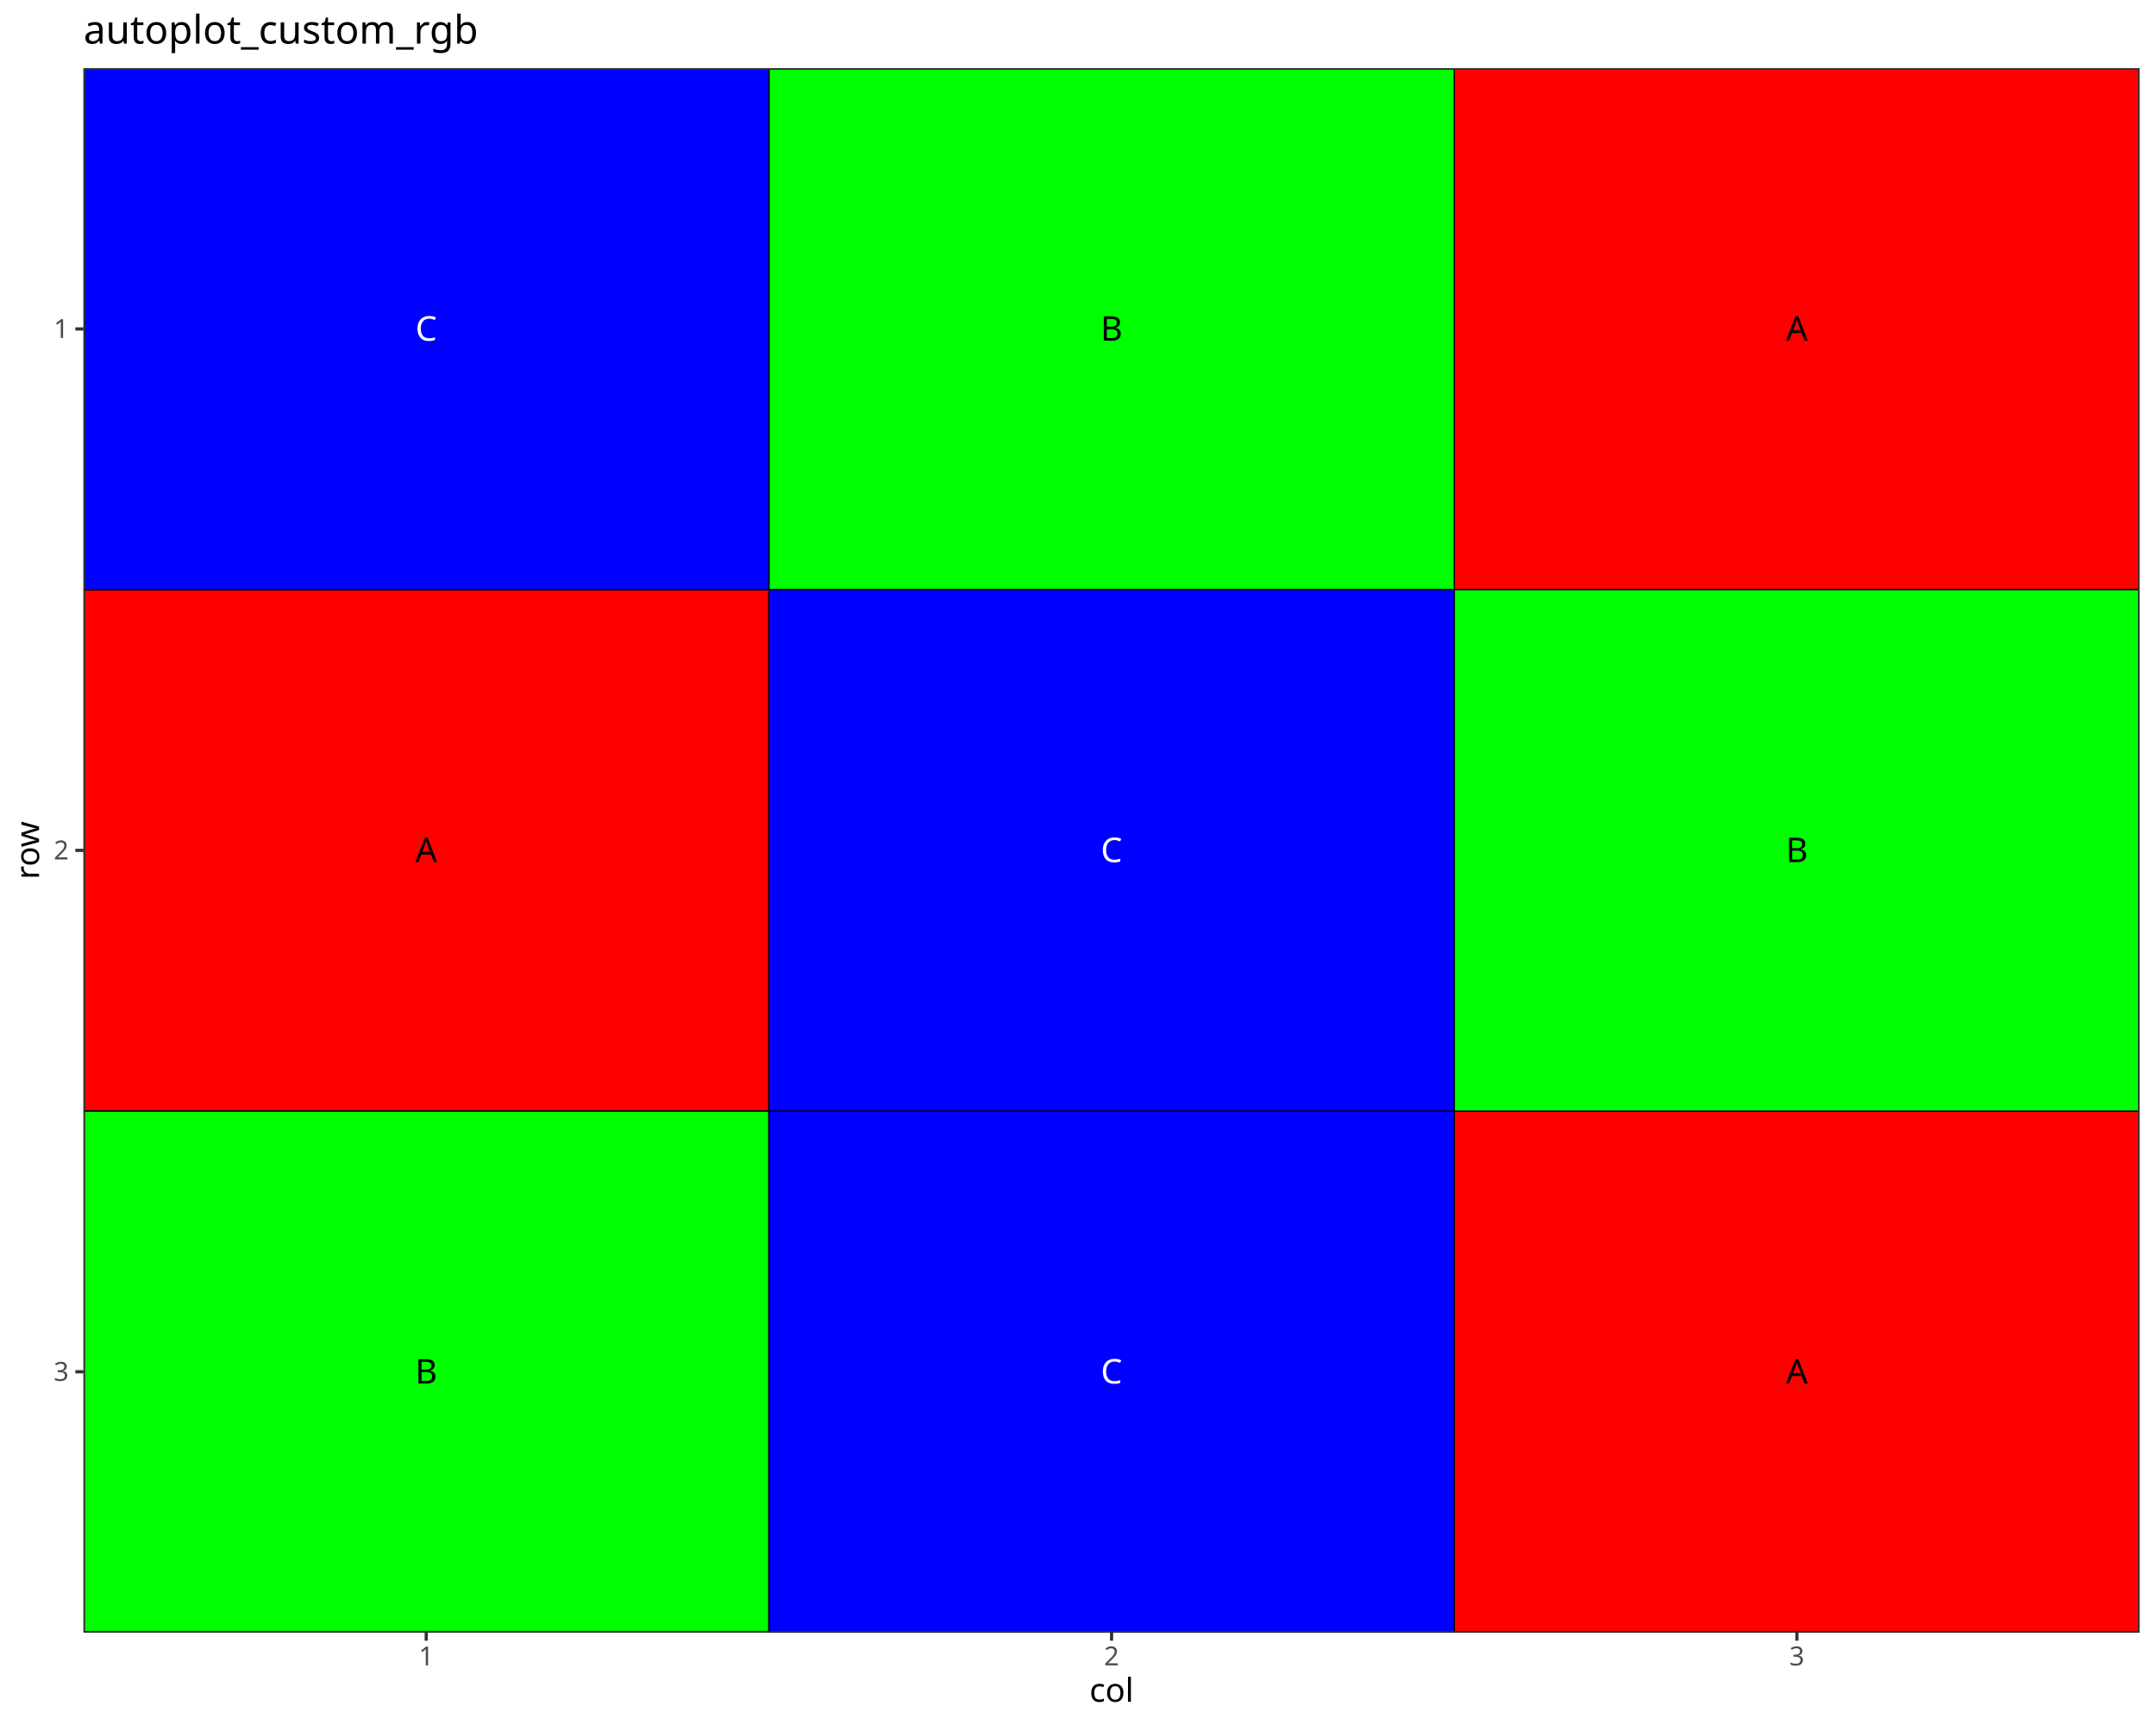
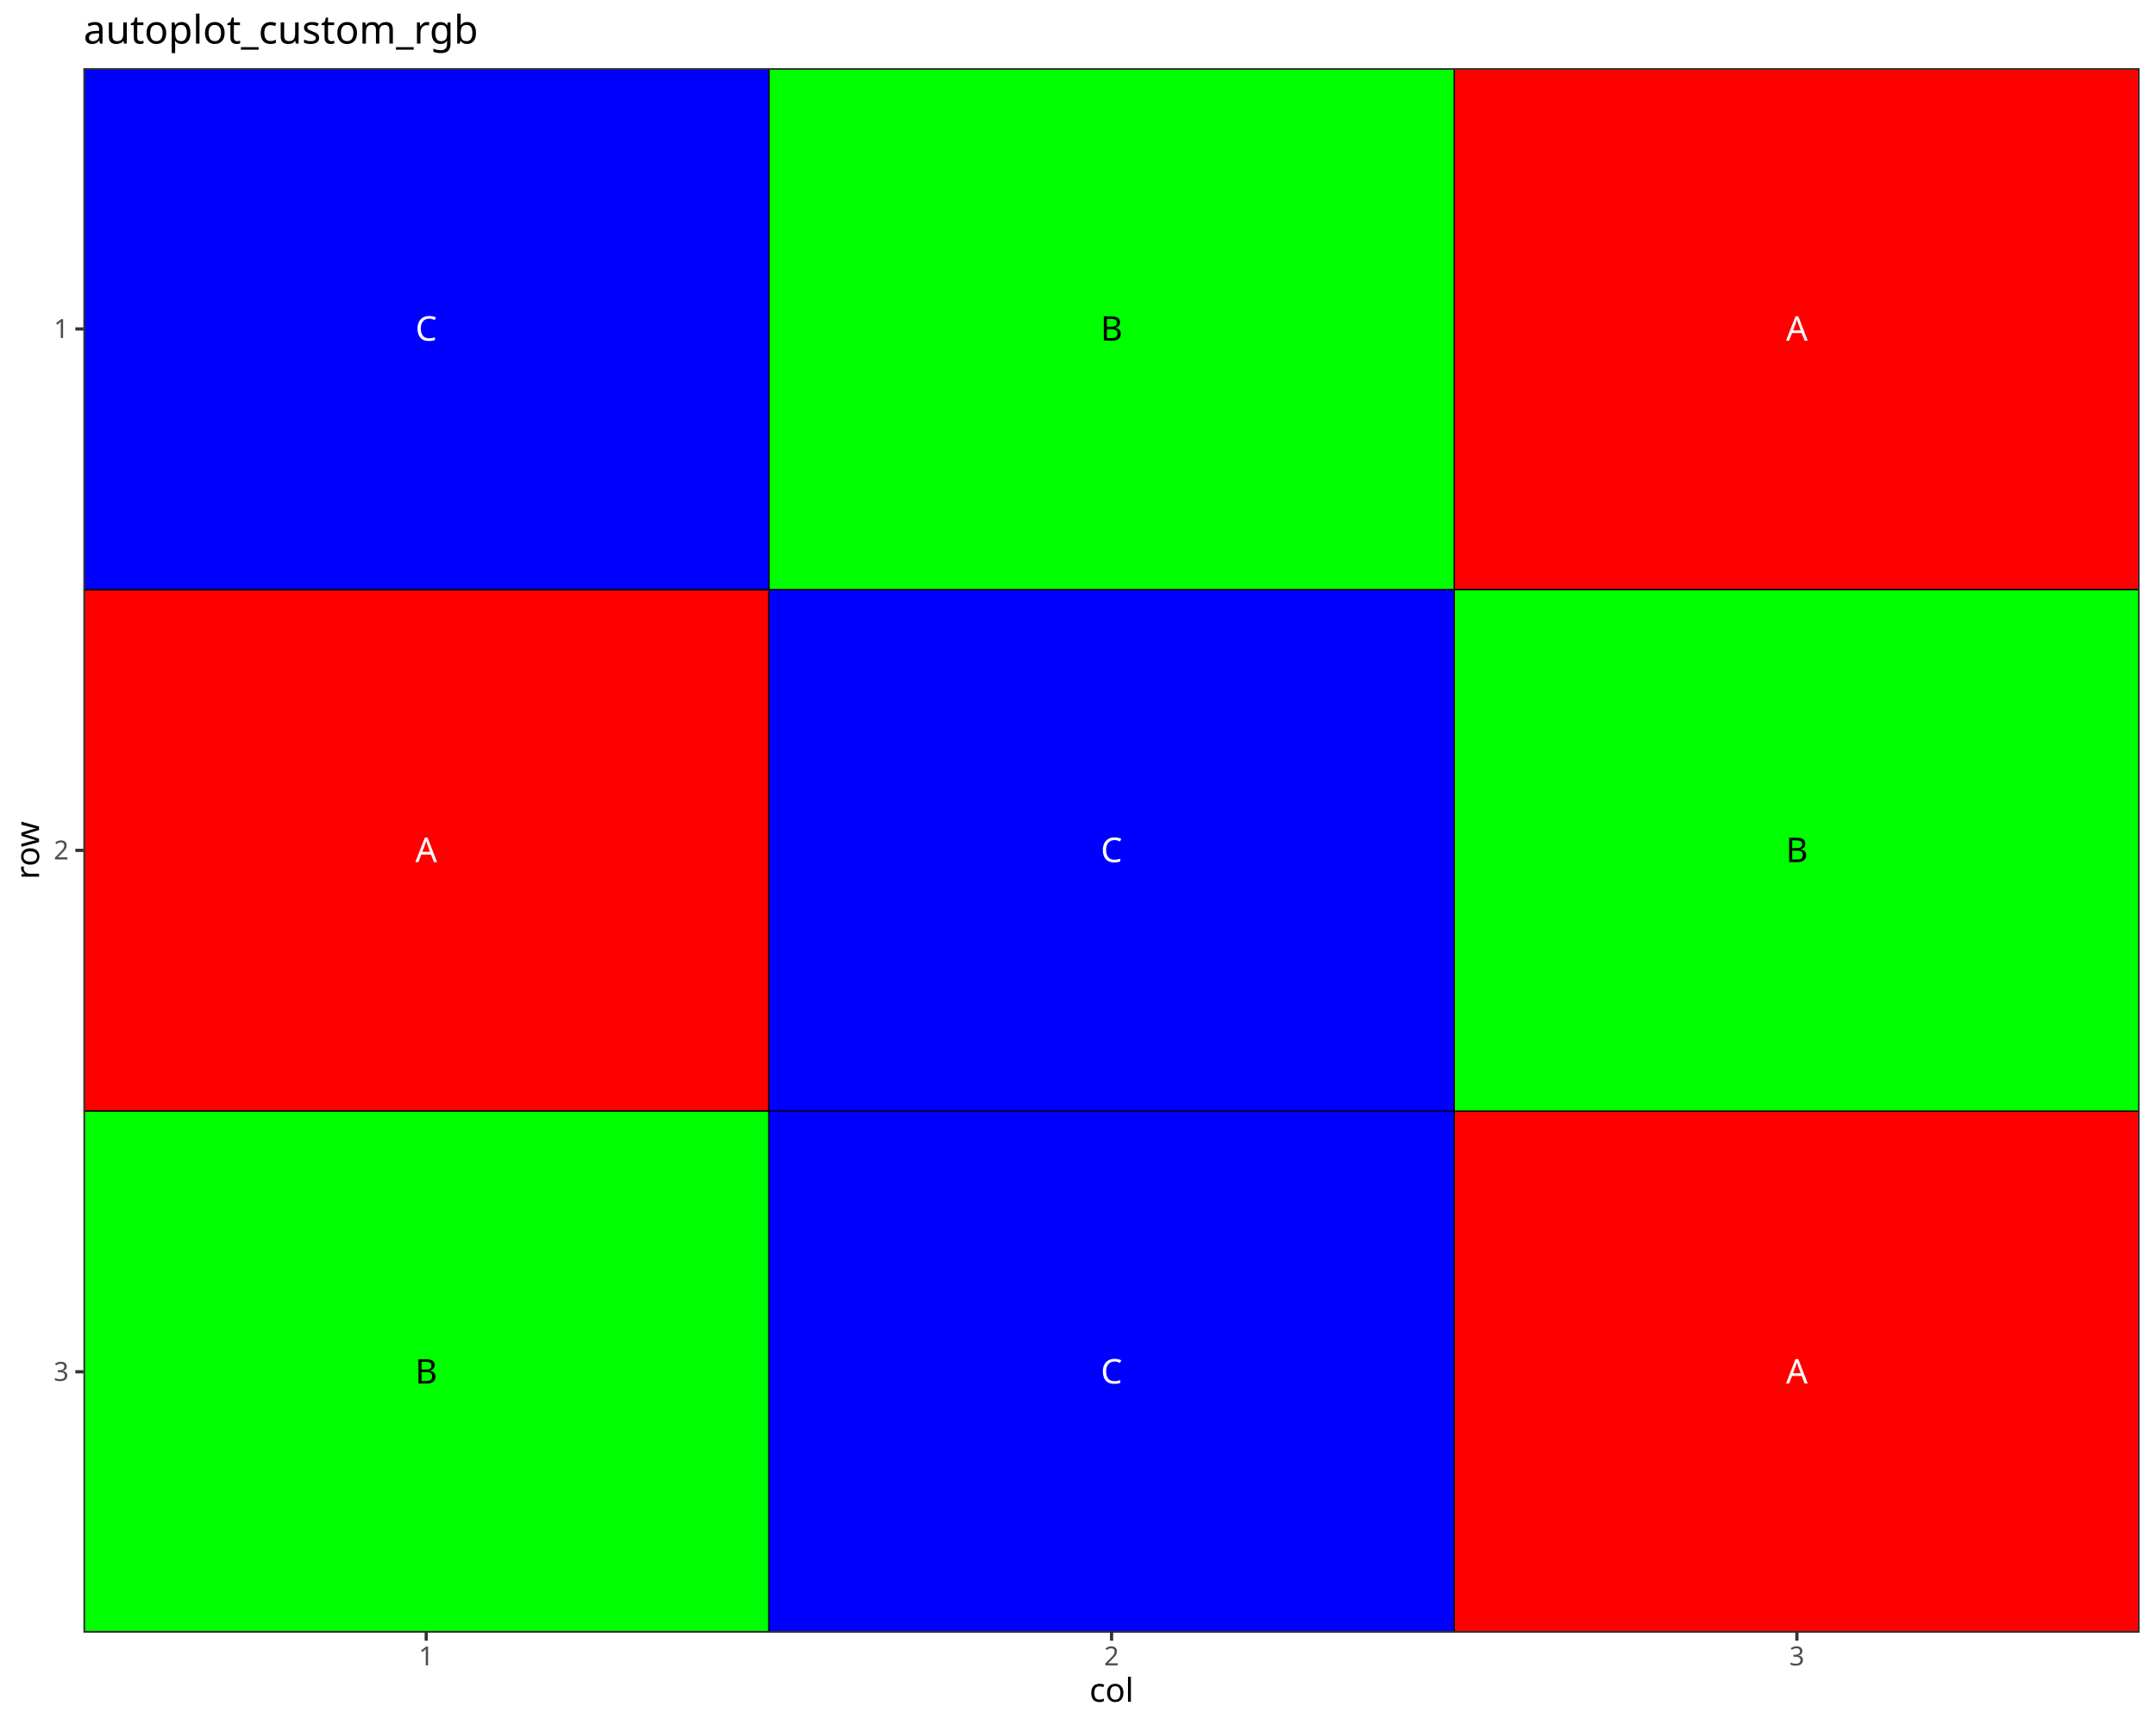
<svg xmlns="http://www.w3.org/2000/svg" class="svglite" data-engine-version="2.0" width="720.00pt" height="576.00pt" viewBox="0 0 720.00 576.00">
  <defs>
    <style type="text/css">
    .svglite line, .svglite polyline, .svglite polygon, .svglite path, .svglite rect, .svglite circle {
      fill: none;
      stroke: #000000;
      stroke-linecap: round;
      stroke-linejoin: round;
      stroke-miterlimit: 10.00;
    }
  </style>
  </defs>
  <rect width="100%" height="100%" style="stroke: none; fill: #FFFFFF;" />
  <defs>
    <clipPath id="cpMC4wMHw3MjAuMDB8MC4wMHw1NzYuMDA=">
      <rect x="0.00" y="0.00" width="720.00" height="576.00" />
    </clipPath>
  </defs>
  <g clip-path="url(#cpMC4wMHw3MjAuMDB8MC4wMHw1NzYuMDA=)">
    <rect x="0.00" y="0.00" width="720.00" height="576.00" style="stroke-width: 1.07; stroke: #FFFFFF; fill: #FFFFFF;" />
  </g>
  <defs>
    <clipPath id="cpMjcuOTB8NzE0LjUyfDIyLjc4fDU0NS4xMQ==">
      <rect x="27.90" y="22.78" width="686.62" height="522.33" />
    </clipPath>
  </defs>
  <g clip-path="url(#cpMjcuOTB8NzE0LjUyfDIyLjc4fDU0NS4xMQ==)">
    <rect x="27.90" y="22.78" width="686.62" height="522.33" style="stroke-width: 1.07; stroke: none; fill: #FFFFFF;" />
    <polyline points="27.90,22.78 714.52,22.78 " style="stroke-width: 0.53; stroke: #EBEBEB; stroke-linecap: butt;" />
    <polyline points="27.90,196.89 714.52,196.89 " style="stroke-width: 0.53; stroke: #EBEBEB; stroke-linecap: butt;" />
    <polyline points="27.90,371.00 714.52,371.00 " style="stroke-width: 0.53; stroke: #EBEBEB; stroke-linecap: butt;" />
    <polyline points="27.90,545.11 714.52,545.11 " style="stroke-width: 0.53; stroke: #EBEBEB; stroke-linecap: butt;" />
    <polyline points="27.90,545.11 27.90,22.78 " style="stroke-width: 0.53; stroke: #EBEBEB; stroke-linecap: butt;" />
    <polyline points="256.77,545.11 256.77,22.78 " style="stroke-width: 0.53; stroke: #EBEBEB; stroke-linecap: butt;" />
    <polyline points="485.65,545.11 485.65,22.78 " style="stroke-width: 0.53; stroke: #EBEBEB; stroke-linecap: butt;" />
    <polyline points="714.52,545.11 714.52,22.78 " style="stroke-width: 0.53; stroke: #EBEBEB; stroke-linecap: butt;" />
    <polyline points="27.90,109.84 714.52,109.84 " style="stroke-width: 1.07; stroke: #EBEBEB; stroke-linecap: butt;" />
    <polyline points="27.90,283.95 714.52,283.95 " style="stroke-width: 1.07; stroke: #EBEBEB; stroke-linecap: butt;" />
    <polyline points="27.90,458.06 714.52,458.06 " style="stroke-width: 1.07; stroke: #EBEBEB; stroke-linecap: butt;" />
    <polyline points="142.34,545.11 142.34,22.78 " style="stroke-width: 1.07; stroke: #EBEBEB; stroke-linecap: butt;" />
    <polyline points="371.21,545.11 371.21,22.78 " style="stroke-width: 1.07; stroke: #EBEBEB; stroke-linecap: butt;" />
    <polyline points="600.08,545.11 600.08,22.78 " style="stroke-width: 1.07; stroke: #EBEBEB; stroke-linecap: butt;" />
-     <polygon points="485.65,196.89 495.60,196.89 505.55,196.89 515.50,196.89 525.45,196.89 535.40,196.89 545.35,196.89 555.30,196.89 565.26,196.89 575.21,196.89 585.16,196.89 595.11,196.89 605.06,196.89 615.01,196.89 624.96,196.89 634.91,196.89 644.86,196.89 654.81,196.89 664.77,196.89 674.72,196.89 684.67,196.89 694.62,196.89 704.57,196.89 714.52,196.89 714.52,189.32 714.52,181.75 714.52,174.18 714.52,166.61 714.52,159.04 714.52,151.47 714.52,143.90 714.52,136.33 714.52,128.76 714.52,121.19 714.52,113.62 714.52,106.05 714.52,98.48 714.52,90.91 714.52,83.34 714.52,75.77 714.52,68.20 714.52,60.63 714.52,53.06 714.52,45.49 714.52,37.92 714.52,30.35 714.52,22.78 704.57,22.78 694.62,22.78 684.67,22.78 674.72,22.78 664.77,22.78 654.81,22.78 644.86,22.78 634.91,22.78 624.96,22.78 615.01,22.78 605.06,22.78 595.11,22.78 585.16,22.78 575.21,22.78 565.26,22.78 555.30,22.78 545.35,22.78 535.40,22.78 525.45,22.78 515.50,22.78 505.55,22.78 495.60,22.78 485.65,22.78 485.65,30.35 485.65,37.92 485.65,45.49 485.65,53.06 485.65,60.63 485.65,68.20 485.65,75.77 485.65,83.34 485.65,90.91 485.65,98.48 485.65,106.05 485.65,113.62 485.65,121.19 485.65,128.76 485.65,136.33 485.65,143.90 485.65,151.47 485.65,159.04 485.65,166.61 485.65,174.18 485.65,181.75 485.65,189.32 " style="stroke-width: 0.43; stroke-linecap: butt; stroke-linejoin: miter; fill: #FF0000;" />
-     <polygon points="27.90,371.00 37.85,371.00 47.80,371.00 57.75,371.00 67.70,371.00 77.65,371.00 87.61,371.00 97.56,371.00 107.51,371.00 117.46,371.00 127.41,371.00 137.36,371.00 147.31,371.00 157.26,371.00 167.21,371.00 177.16,371.00 187.12,371.00 197.07,371.00 207.02,371.00 216.97,371.00 226.92,371.00 236.87,371.00 246.82,371.00 256.77,371.00 256.77,363.43 256.77,355.86 256.77,348.29 256.77,340.72 256.77,333.15 256.77,325.58 256.77,318.01 256.77,310.44 256.77,302.87 256.77,295.30 256.77,287.73 256.77,280.16 256.77,272.59 256.77,265.02 256.77,257.45 256.77,249.88 256.77,242.31 256.77,234.74 256.77,227.17 256.77,219.60 256.77,212.03 256.77,204.46 256.77,196.89 246.82,196.89 236.87,196.89 226.92,196.89 216.97,196.89 207.02,196.89 197.07,196.89 187.12,196.89 177.16,196.89 167.21,196.89 157.26,196.89 147.31,196.89 137.36,196.89 127.41,196.89 117.46,196.89 107.51,196.89 97.56,196.89 87.61,196.89 77.65,196.89 67.70,196.89 57.75,196.89 47.80,196.89 37.85,196.89 27.90,196.89 27.90,204.46 27.90,212.03 27.90,219.60 27.90,227.17 27.90,234.74 27.90,242.31 27.90,249.88 27.90,257.45 27.90,265.02 27.90,272.59 27.90,280.16 27.90,287.73 27.90,295.30 27.90,302.87 27.90,310.44 27.90,318.01 27.90,325.58 27.90,333.15 27.90,340.72 27.90,348.29 27.90,355.86 27.90,363.43 " style="stroke-width: 0.43; stroke-linecap: butt; stroke-linejoin: miter; fill: #FF0000;" />
-     <polygon points="485.65,545.11 495.60,545.11 505.55,545.11 515.50,545.11 525.45,545.11 535.40,545.11 545.35,545.11 555.30,545.11 565.26,545.11 575.21,545.11 585.16,545.11 595.11,545.11 605.06,545.11 615.01,545.11 624.96,545.11 634.91,545.11 644.86,545.11 654.81,545.11 664.77,545.11 674.72,545.11 684.67,545.11 694.62,545.11 704.57,545.11 714.52,545.11 714.52,537.54 714.52,529.97 714.52,522.40 714.52,514.83 714.52,507.26 714.52,499.69 714.52,492.12 714.52,484.55 714.52,476.98 714.52,469.41 714.52,461.84 714.52,454.27 714.52,446.70 714.52,439.13 714.52,431.56 714.52,423.99 714.52,416.42 714.52,408.85 714.52,401.28 714.52,393.71 714.52,386.14 714.52,378.57 714.52,371.00 704.57,371.00 694.62,371.00 684.67,371.00 674.72,371.00 664.77,371.00 654.81,371.00 644.86,371.00 634.91,371.00 624.96,371.00 615.01,371.00 605.06,371.00 595.11,371.00 585.16,371.00 575.21,371.00 565.26,371.00 555.30,371.00 545.35,371.00 535.40,371.00 525.45,371.00 515.50,371.00 505.55,371.00 495.60,371.00 485.65,371.00 485.65,378.57 485.65,386.14 485.65,393.71 485.65,401.28 485.65,408.85 485.65,416.42 485.65,423.99 485.65,431.56 485.65,439.13 485.65,446.70 485.65,454.27 485.65,461.84 485.65,469.41 485.65,476.98 485.65,484.55 485.65,492.12 485.65,499.69 485.65,507.26 485.65,514.83 485.65,522.40 485.65,529.97 485.65,537.54 " style="stroke-width: 0.43; stroke-linecap: butt; stroke-linejoin: miter; fill: #FF0000;" />
-     <polygon points="256.77,196.89 266.72,196.89 276.67,196.89 286.63,196.89 296.58,196.89 306.53,196.89 316.48,196.89 326.43,196.89 336.38,196.89 346.33,196.89 356.28,196.89 366.23,196.89 376.19,196.89 386.14,196.89 396.09,196.89 406.04,196.89 415.99,196.89 425.94,196.89 435.89,196.89 445.84,196.89 455.79,196.89 465.74,196.89 475.70,196.89 485.65,196.89 485.65,189.32 485.65,181.75 485.65,174.18 485.65,166.61 485.65,159.04 485.65,151.47 485.65,143.90 485.65,136.33 485.65,128.76 485.65,121.19 485.65,113.62 485.65,106.05 485.65,98.48 485.65,90.91 485.65,83.34 485.65,75.77 485.65,68.20 485.65,60.63 485.65,53.06 485.65,45.49 485.65,37.92 485.65,30.35 485.65,22.78 475.70,22.78 465.74,22.78 455.79,22.78 445.84,22.78 435.89,22.78 425.94,22.78 415.99,22.78 406.04,22.78 396.09,22.78 386.14,22.78 376.19,22.78 366.23,22.78 356.28,22.78 346.33,22.78 336.38,22.78 326.43,22.78 316.48,22.78 306.53,22.78 296.58,22.78 286.63,22.78 276.67,22.78 266.72,22.78 256.77,22.78 256.77,30.35 256.77,37.92 256.77,45.49 256.77,53.06 256.77,60.63 256.77,68.20 256.77,75.77 256.77,83.34 256.77,90.91 256.77,98.48 256.77,106.05 256.77,113.62 256.77,121.19 256.77,128.76 256.77,136.33 256.77,143.90 256.77,151.47 256.77,159.04 256.77,166.61 256.77,174.18 256.77,181.75 256.77,189.32 " style="stroke-width: 0.43; stroke-linecap: butt; stroke-linejoin: miter; fill: #00FF00;" />
-     <polygon points="27.90,545.11 37.85,545.11 47.80,545.11 57.75,545.11 67.70,545.11 77.65,545.11 87.61,545.11 97.56,545.11 107.51,545.11 117.46,545.11 127.41,545.11 137.36,545.11 147.31,545.11 157.26,545.11 167.21,545.11 177.16,545.11 187.12,545.11 197.07,545.11 207.02,545.11 216.97,545.11 226.92,545.11 236.87,545.11 246.82,545.11 256.77,545.11 256.77,537.54 256.77,529.97 256.77,522.40 256.77,514.83 256.77,507.26 256.77,499.69 256.77,492.12 256.77,484.55 256.77,476.98 256.77,469.41 256.77,461.84 256.77,454.27 256.77,446.70 256.77,439.13 256.77,431.56 256.77,423.99 256.77,416.42 256.77,408.85 256.77,401.28 256.77,393.71 256.77,386.14 256.77,378.57 256.77,371.00 246.82,371.00 236.87,371.00 226.92,371.00 216.97,371.00 207.02,371.00 197.07,371.00 187.12,371.00 177.16,371.00 167.21,371.00 157.26,371.00 147.31,371.00 137.36,371.00 127.41,371.00 117.46,371.00 107.51,371.00 97.56,371.00 87.61,371.00 77.65,371.00 67.70,371.00 57.75,371.00 47.80,371.00 37.85,371.00 27.90,371.00 27.90,378.57 27.90,386.14 27.90,393.71 27.90,401.28 27.90,408.85 27.90,416.42 27.90,423.99 27.90,431.56 27.90,439.13 27.90,446.70 27.90,454.27 27.90,461.84 27.90,469.41 27.90,476.98 27.90,484.55 27.90,492.12 27.90,499.69 27.90,507.26 27.90,514.83 27.90,522.40 27.90,529.97 27.90,537.54 " style="stroke-width: 0.43; stroke-linecap: butt; stroke-linejoin: miter; fill: #00FF00;" />
-     <polygon points="485.65,371.00 495.60,371.00 505.55,371.00 515.50,371.00 525.45,371.00 535.40,371.00 545.35,371.00 555.30,371.00 565.26,371.00 575.21,371.00 585.16,371.00 595.11,371.00 605.06,371.00 615.01,371.00 624.96,371.00 634.91,371.00 644.86,371.00 654.81,371.00 664.77,371.00 674.72,371.00 684.67,371.00 694.62,371.00 704.57,371.00 714.52,371.00 714.52,363.43 714.52,355.86 714.52,348.29 714.52,340.72 714.52,333.15 714.52,325.58 714.52,318.01 714.52,310.44 714.52,302.87 714.52,295.30 714.52,287.73 714.52,280.16 714.52,272.59 714.52,265.02 714.52,257.45 714.52,249.88 714.52,242.31 714.52,234.74 714.52,227.17 714.52,219.60 714.52,212.03 714.52,204.46 714.52,196.89 704.57,196.89 694.62,196.89 684.67,196.89 674.72,196.89 664.77,196.89 654.81,196.89 644.86,196.89 634.91,196.89 624.96,196.89 615.01,196.89 605.06,196.89 595.11,196.89 585.16,196.89 575.21,196.89 565.26,196.89 555.30,196.89 545.35,196.89 535.40,196.89 525.45,196.89 515.50,196.89 505.55,196.89 495.60,196.89 485.65,196.89 485.65,204.46 485.65,212.03 485.65,219.60 485.65,227.17 485.65,234.74 485.65,242.31 485.65,249.88 485.65,257.45 485.65,265.02 485.65,272.59 485.65,280.16 485.65,287.73 485.65,295.30 485.65,302.87 485.65,310.44 485.65,318.01 485.65,325.58 485.65,333.15 485.65,340.72 485.65,348.29 485.65,355.86 485.65,363.43 " style="stroke-width: 0.43; stroke-linecap: butt; stroke-linejoin: miter; fill: #00FF00;" />
-     <polygon points="27.90,196.89 37.85,196.89 47.80,196.89 57.75,196.89 67.70,196.89 77.65,196.89 87.61,196.89 97.56,196.89 107.51,196.89 117.46,196.89 127.41,196.89 137.36,196.89 147.31,196.89 157.26,196.89 167.21,196.89 177.16,196.89 187.12,196.89 197.07,196.89 207.02,196.89 216.97,196.89 226.92,196.89 236.87,196.89 246.82,196.89 256.77,196.89 256.77,189.32 256.77,181.75 256.77,174.18 256.77,166.61 256.77,159.04 256.77,151.47 256.77,143.90 256.77,136.33 256.77,128.76 256.77,121.19 256.77,113.62 256.77,106.05 256.77,98.48 256.77,90.91 256.77,83.34 256.77,75.77 256.77,68.20 256.77,60.63 256.77,53.06 256.77,45.49 256.77,37.92 256.77,30.35 256.77,22.78 246.82,22.78 236.87,22.78 226.92,22.78 216.97,22.78 207.02,22.78 197.07,22.78 187.12,22.78 177.16,22.78 167.21,22.78 157.26,22.78 147.31,22.78 137.36,22.78 127.41,22.78 117.46,22.78 107.51,22.78 97.56,22.78 87.61,22.78 77.65,22.78 67.70,22.78 57.75,22.78 47.80,22.78 37.85,22.78 27.90,22.78 27.90,30.35 27.90,37.92 27.90,45.49 27.90,53.06 27.90,60.63 27.90,68.20 27.90,75.77 27.90,83.34 27.90,90.91 27.90,98.48 27.90,106.05 27.90,113.62 27.90,121.19 27.90,128.76 27.90,136.33 27.90,143.90 27.90,151.47 27.90,159.04 27.90,166.61 27.90,174.18 27.90,181.75 27.90,189.32 " style="stroke-width: 0.43; stroke-linecap: butt; stroke-linejoin: miter; fill: #0000FF;" />
-     <polygon points="256.77,545.11 266.72,545.11 276.67,545.11 286.63,545.11 296.58,545.11 306.53,545.11 316.48,545.11 326.43,545.11 336.38,545.11 346.33,545.11 356.28,545.11 366.23,545.11 376.19,545.11 386.14,545.11 396.09,545.11 406.04,545.11 415.99,545.11 425.94,545.11 435.89,545.11 445.84,545.11 455.79,545.11 465.74,545.11 475.70,545.11 485.65,545.11 485.65,537.54 485.65,529.97 485.65,522.40 485.65,514.83 485.65,507.26 485.65,499.69 485.65,492.12 485.65,484.55 485.65,476.98 485.65,469.41 485.65,461.84 485.65,454.27 485.65,446.70 485.65,439.13 485.65,431.56 485.65,423.99 485.65,416.42 485.65,408.85 485.65,401.28 485.65,393.71 485.65,386.14 485.65,378.57 485.65,371.00 475.70,371.00 465.74,371.00 455.79,371.00 445.84,371.00 435.89,371.00 425.94,371.00 415.99,371.00 406.04,371.00 396.09,371.00 386.14,371.00 376.19,371.00 366.23,371.00 356.28,371.00 346.33,371.00 336.38,371.00 326.43,371.00 316.48,371.00 306.53,371.00 296.58,371.00 286.63,371.00 276.67,371.00 266.72,371.00 256.77,371.00 256.77,378.57 256.77,386.14 256.77,393.71 256.77,401.28 256.77,408.85 256.77,416.42 256.77,423.99 256.77,431.56 256.77,439.13 256.77,446.70 256.77,454.27 256.77,461.84 256.77,469.41 256.77,476.98 256.77,484.55 256.77,492.12 256.77,499.69 256.77,507.26 256.77,514.83 256.77,522.40 256.77,529.97 256.77,537.54 " style="stroke-width: 0.43; stroke-linecap: butt; stroke-linejoin: miter; fill: #0000FF;" />
-     <polygon points="256.77,371.00 266.72,371.00 276.67,371.00 286.63,371.00 296.58,371.00 306.53,371.00 316.48,371.00 326.43,371.00 336.38,371.00 346.33,371.00 356.28,371.00 366.23,371.00 376.19,371.00 386.14,371.00 396.09,371.00 406.04,371.00 415.99,371.00 425.94,371.00 435.89,371.00 445.84,371.00 455.79,371.00 465.74,371.00 475.70,371.00 485.65,371.00 485.65,363.43 485.65,355.86 485.65,348.29 485.65,340.72 485.65,333.15 485.65,325.58 485.65,318.01 485.65,310.44 485.65,302.87 485.65,295.30 485.65,287.73 485.65,280.16 485.65,272.59 485.65,265.02 485.65,257.45 485.65,249.88 485.65,242.31 485.65,234.74 485.65,227.17 485.65,219.60 485.65,212.03 485.65,204.46 485.65,196.89 475.70,196.89 465.74,196.89 455.79,196.89 445.84,196.89 435.89,196.89 425.94,196.89 415.99,196.89 406.04,196.89 396.09,196.89 386.14,196.89 376.19,196.89 366.23,196.89 356.28,196.89 346.33,196.89 336.38,196.89 326.43,196.89 316.48,196.89 306.53,196.89 296.58,196.89 286.63,196.89 276.67,196.89 266.72,196.89 256.77,196.89 256.77,204.46 256.77,212.03 256.77,219.60 256.77,227.17 256.77,234.74 256.77,242.31 256.77,249.88 256.77,257.45 256.77,265.02 256.77,272.59 256.77,280.16 256.77,287.73 256.77,295.30 256.77,302.87 256.77,310.44 256.77,318.01 256.77,325.58 256.77,333.15 256.77,340.72 256.77,348.29 256.77,355.86 256.77,363.43 " style="stroke-width: 0.43; stroke-linecap: butt; stroke-linejoin: miter; fill: #0000FF;" />
-     <text x="600.08" y="113.75" text-anchor="middle" style="font-size: 11.38px; font-family: sans;" textLength="7.59px" lengthAdjust="spacingAndGlyphs">A</text>
-     <text x="142.34" y="287.86" text-anchor="middle" style="font-size: 11.38px; font-family: sans;" textLength="7.59px" lengthAdjust="spacingAndGlyphs">A</text>
-     <text x="600.08" y="461.97" text-anchor="middle" style="font-size: 11.38px; font-family: sans;" textLength="7.59px" lengthAdjust="spacingAndGlyphs">A</text>
+     <rect x="485.65" y="22.78" width="228.87" height="174.11" style="stroke-width: 0.43; stroke-linecap: butt; stroke-linejoin: miter; fill: #FF0000;" />
+     <rect x="27.90" y="196.89" width="228.87" height="174.11" style="stroke-width: 0.43; stroke-linecap: butt; stroke-linejoin: miter; fill: #FF0000;" />
+     <rect x="485.65" y="371.00" width="228.87" height="174.11" style="stroke-width: 0.43; stroke-linecap: butt; stroke-linejoin: miter; fill: #FF0000;" />
+     <rect x="256.77" y="22.78" width="228.87" height="174.11" style="stroke-width: 0.43; stroke-linecap: butt; stroke-linejoin: miter; fill: #00FF00;" />
+     <rect x="27.90" y="371.00" width="228.87" height="174.11" style="stroke-width: 0.43; stroke-linecap: butt; stroke-linejoin: miter; fill: #00FF00;" />
+     <rect x="485.65" y="196.89" width="228.87" height="174.11" style="stroke-width: 0.43; stroke-linecap: butt; stroke-linejoin: miter; fill: #00FF00;" />
+     <rect x="27.90" y="22.78" width="228.87" height="174.11" style="stroke-width: 0.43; stroke-linecap: butt; stroke-linejoin: miter; fill: #0000FF;" />
+     <rect x="256.77" y="371.00" width="228.87" height="174.11" style="stroke-width: 0.43; stroke-linecap: butt; stroke-linejoin: miter; fill: #0000FF;" />
+     <rect x="256.77" y="196.89" width="228.87" height="174.11" style="stroke-width: 0.43; stroke-linecap: butt; stroke-linejoin: miter; fill: #0000FF;" />
+     <text x="600.08" y="113.75" text-anchor="middle" style="font-size: 11.38px; fill: #FFFFFF; font-family: sans;" textLength="7.59px" lengthAdjust="spacingAndGlyphs">A</text>
+     <text x="142.34" y="287.86" text-anchor="middle" style="font-size: 11.38px; fill: #FFFFFF; font-family: sans;" textLength="7.59px" lengthAdjust="spacingAndGlyphs">A</text>
+     <text x="600.08" y="461.97" text-anchor="middle" style="font-size: 11.38px; fill: #FFFFFF; font-family: sans;" textLength="7.59px" lengthAdjust="spacingAndGlyphs">A</text>
    <text x="371.21" y="113.75" text-anchor="middle" style="font-size: 11.38px; font-family: sans;" textLength="7.59px" lengthAdjust="spacingAndGlyphs">B</text>
    <text x="142.34" y="461.97" text-anchor="middle" style="font-size: 11.38px; font-family: sans;" textLength="7.59px" lengthAdjust="spacingAndGlyphs">B</text>
    <text x="600.08" y="287.86" text-anchor="middle" style="font-size: 11.38px; font-family: sans;" textLength="7.59px" lengthAdjust="spacingAndGlyphs">B</text>
    <text x="142.34" y="113.75" text-anchor="middle" style="font-size: 11.38px; fill: #FFFFFF; font-family: sans;" textLength="8.22px" lengthAdjust="spacingAndGlyphs">C</text>
    <text x="371.21" y="461.97" text-anchor="middle" style="font-size: 11.38px; fill: #FFFFFF; font-family: sans;" textLength="8.22px" lengthAdjust="spacingAndGlyphs">C</text>
    <text x="371.21" y="287.86" text-anchor="middle" style="font-size: 11.38px; fill: #FFFFFF; font-family: sans;" textLength="8.22px" lengthAdjust="spacingAndGlyphs">C</text>
    <rect x="27.90" y="22.78" width="686.62" height="522.33" style="stroke-width: 1.07; stroke: #333333;" />
  </g>
  <g clip-path="url(#cpMC4wMHw3MjAuMDB8MC4wMHw1NzYuMDA=)">
    <text x="22.97" y="112.87" text-anchor="end" style="font-size: 8.80px; fill: #4D4D4D; font-family: sans;" textLength="4.89px" lengthAdjust="spacingAndGlyphs">1</text>
    <text x="22.97" y="286.98" text-anchor="end" style="font-size: 8.80px; fill: #4D4D4D; font-family: sans;" textLength="4.89px" lengthAdjust="spacingAndGlyphs">2</text>
    <text x="22.97" y="461.09" text-anchor="end" style="font-size: 8.80px; fill: #4D4D4D; font-family: sans;" textLength="4.89px" lengthAdjust="spacingAndGlyphs">3</text>
    <polyline points="25.16,109.84 27.90,109.84 " style="stroke-width: 1.07; stroke: #333333; stroke-linecap: butt;" />
    <polyline points="25.16,283.95 27.90,283.95 " style="stroke-width: 1.07; stroke: #333333; stroke-linecap: butt;" />
    <polyline points="25.16,458.06 27.90,458.06 " style="stroke-width: 1.07; stroke: #333333; stroke-linecap: butt;" />
    <polyline points="142.34,547.85 142.34,545.11 " style="stroke-width: 1.07; stroke: #333333; stroke-linecap: butt;" />
    <polyline points="371.21,547.85 371.21,545.11 " style="stroke-width: 1.07; stroke: #333333; stroke-linecap: butt;" />
    <polyline points="600.08,547.85 600.08,545.11 " style="stroke-width: 1.07; stroke: #333333; stroke-linecap: butt;" />
    <text x="142.34" y="556.10" text-anchor="middle" style="font-size: 8.80px; fill: #4D4D4D; font-family: sans;" textLength="4.89px" lengthAdjust="spacingAndGlyphs">1</text>
    <text x="371.21" y="556.10" text-anchor="middle" style="font-size: 8.80px; fill: #4D4D4D; font-family: sans;" textLength="4.89px" lengthAdjust="spacingAndGlyphs">2</text>
    <text x="600.08" y="556.10" text-anchor="middle" style="font-size: 8.80px; fill: #4D4D4D; font-family: sans;" textLength="4.89px" lengthAdjust="spacingAndGlyphs">3</text>
    <text x="371.21" y="568.24" text-anchor="middle" style="font-size: 11.00px; font-family: sans;" textLength="14.06px" lengthAdjust="spacingAndGlyphs">col</text>
    <text transform="translate(13.05,283.95) rotate(-90)" text-anchor="middle" style="font-size: 11.00px; font-family: sans;" textLength="17.73px" lengthAdjust="spacingAndGlyphs">row</text>
    <text x="27.90" y="14.56" style="font-size: 13.20px; font-family: sans;" textLength="123.30px" lengthAdjust="spacingAndGlyphs">autoplot_custom_rgb</text>
  </g>
</svg>
